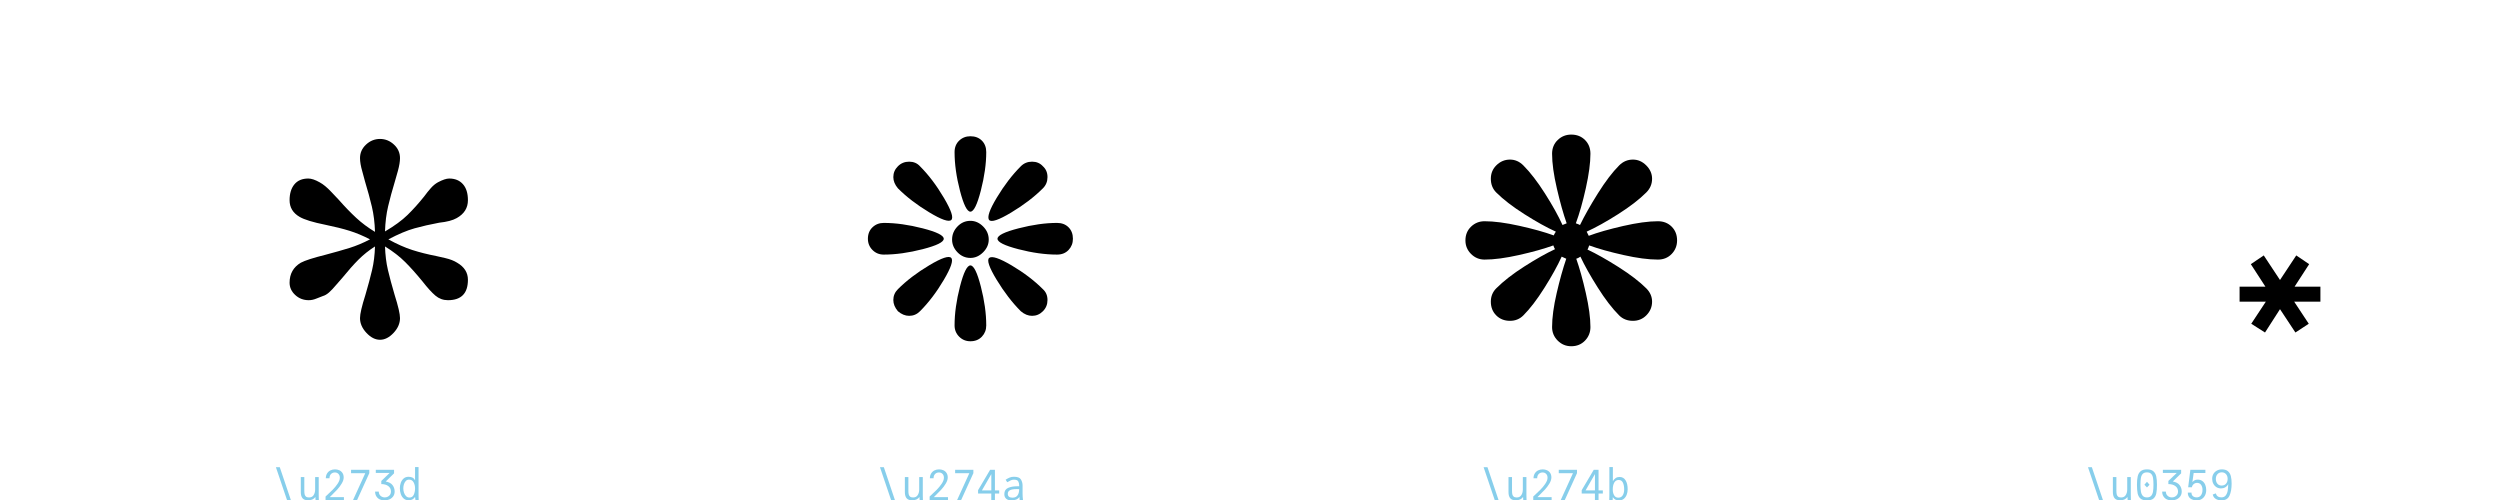
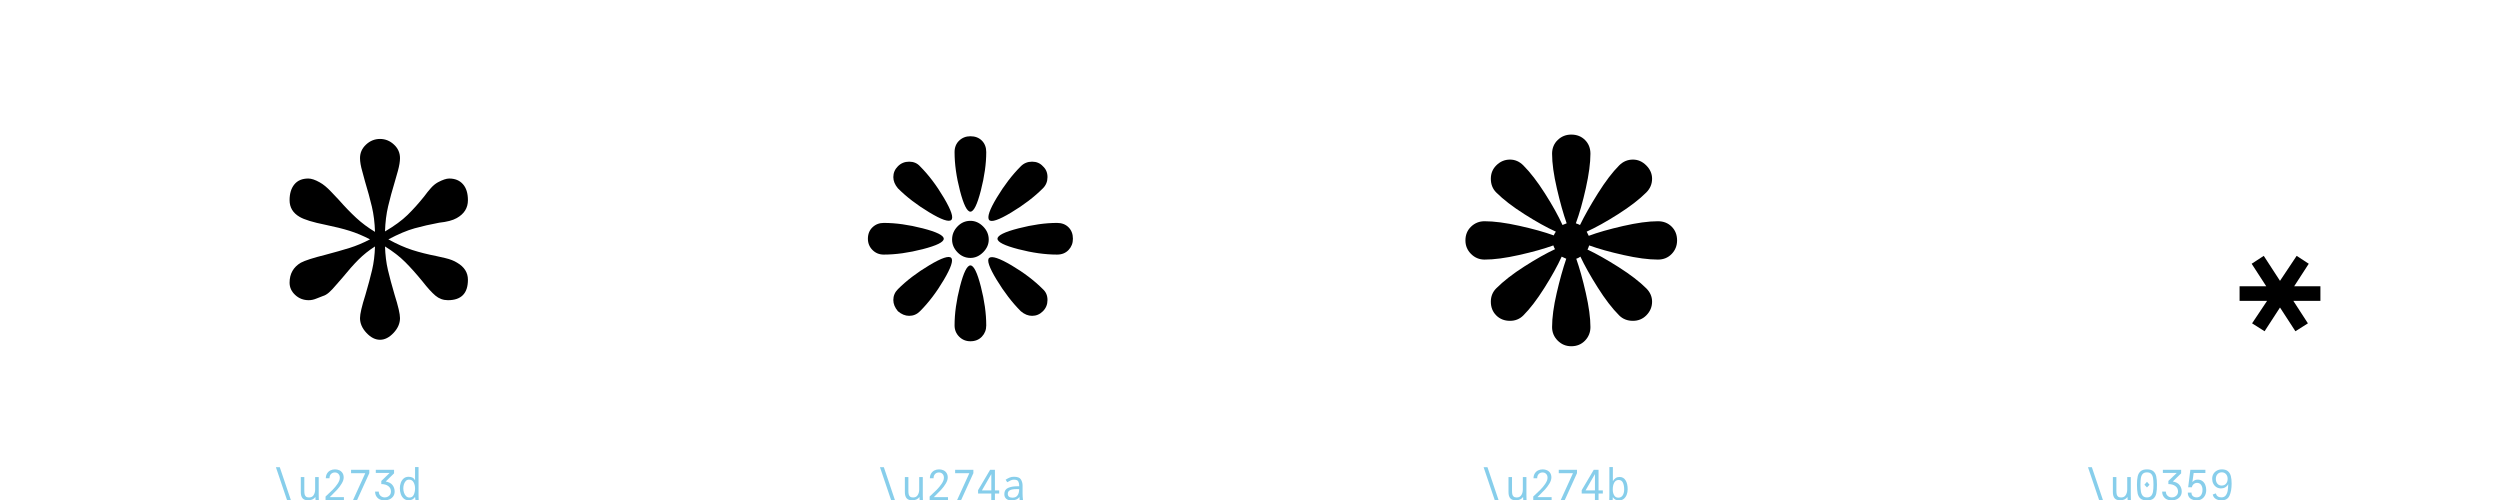
<svg xmlns="http://www.w3.org/2000/svg" xmlns:xlink="http://www.w3.org/1999/xlink" width="600pt" height="120pt" viewBox="0 0 600 120" version="1.1">
  <defs>
    <g>
-       <symbol overflow="visible" id="glyph9245020-0">
+       <symbol overflow="visible" id="glyph8712970-0">
        <path style="stroke:none;" d="M 3.602 17 L 3.602 -72.5 L 56.398 -72.5 L 56.398 17 Z M 8.801 11.801 L 51.199 11.801 L 51.199 -67.301 L 8.801 -67.301 Z M 16.301 -45 C 16.234 -50.066 17.602 -53.367 20.398 -54.898 C 23.199 -56.434 26.168 -57.199 29.301 -57.199 C 33.566 -57.199 36.867 -56.215 39.199 -54.25 C 41.531 -52.285 42.699 -49.465 42.699 -45.801 C 42.699 -43.535 42.117 -41.516 40.949 -39.75 C 39.781 -37.984 38.102 -35.965 35.898 -33.699 L 34.199 -31.898 C 33.199 -31.098 32.535 -30.434 32.199 -29.898 C 31.867 -29.367 31.699 -28.602 31.699 -27.602 L 31.699 -25 L 26 -25 L 26 -27.602 C 26 -28.801 26.035 -29.699 26.102 -30.301 C 26.168 -30.898 26.434 -31.535 26.898 -32.199 C 27.367 -33 28.016 -33.816 28.852 -34.648 C 29.684 -35.484 30.5 -36.266 31.301 -37 C 33.102 -38.602 34.418 -40 35.25 -41.199 C 36.082 -42.398 36.5 -43.832 36.5 -45.5 C 36.5 -47.5 35.832 -49.035 34.5 -50.102 C 33.168 -51.168 31.234 -51.699 28.699 -51.699 C 26.965 -51.699 25.418 -51.168 24.051 -50.102 C 22.684 -49.035 22.035 -47.332 22.102 -45 Z M 34.699 -16.301 C 34.699 -14.898 34.184 -13.699 33.148 -12.699 C 32.117 -11.699 30.898 -11.199 29.5 -11.199 C 28.102 -11.199 26.898 -11.699 25.898 -12.699 C 24.898 -13.699 24.398 -14.898 24.398 -16.301 C 24.398 -17.168 24.602 -17.934 25 -18.602 C 25.199 -19.469 25.566 -20.102 26.102 -20.5 C 26.633 -20.898 27.367 -21.168 28.301 -21.301 C 28.566 -21.367 28.965 -21.398 29.5 -21.398 C 30.898 -21.398 32.117 -20.898 33.148 -19.898 C 34.184 -18.898 34.699 -17.699 34.699 -16.301 Z M 23.199 -10.199 C 24.602 -10.199 25.801 -9.699 26.801 -8.699 C 27.801 -7.699 28.301 -6.5 28.301 -5.102 C 28.301 -3.633 27.801 -2.398 26.801 -1.398 C 25.801 -0.398 24.602 0.102 23.199 0.102 C 21.801 0.102 20.602 -0.398 19.602 -1.398 C 18.602 -2.398 18.102 -3.633 18.102 -5.102 C 18.102 -6.5 18.602 -7.699 19.602 -8.699 C 20.602 -9.699 21.801 -10.199 23.199 -10.199 Z M 35.801 -10.199 C 37.199 -10.199 38.418 -9.699 39.449 -8.699 C 40.484 -7.699 41 -6.5 41 -5.102 C 41 -3.633 40.484 -2.398 39.449 -1.398 C 38.418 -0.398 37.199 0.102 35.801 0.102 C 34.398 0.102 33.199 -0.398 32.199 -1.398 C 31.199 -2.398 30.699 -3.633 30.699 -5.102 C 30.699 -6.5 31.199 -7.699 32.199 -8.699 C 33.199 -9.699 34.398 -10.199 35.801 -10.199 Z M 35.801 -10.199 " />
      </symbol>
-       <symbol overflow="visible" id="glyph9245020-1">
+       <symbol overflow="visible" id="glyph8712970-1">
        <path style="stroke:none;" d="M 51.199 -19.5 C 51.199 -16.234 49.602 -14.602 46.398 -14.602 C 45.266 -14.602 44.266 -14.965 43.398 -15.699 C 42.531 -16.434 41.5 -17.566 40.301 -19.102 C 38.832 -20.902 37.449 -22.449 36.148 -23.75 C 34.848 -25.051 33.234 -26.301 31.301 -27.5 C 31.367 -25.434 31.602 -23.551 32 -21.852 C 32.398 -20.152 32.934 -18.168 33.602 -15.898 C 34.469 -13.168 34.898 -11.301 34.898 -10.301 C 34.898 -9.035 34.383 -7.852 33.352 -6.75 C 32.316 -5.648 31.234 -5.102 30.102 -5.102 C 28.969 -5.102 27.883 -5.648 26.852 -6.75 C 25.816 -7.852 25.301 -9.035 25.301 -10.301 C 25.301 -11.301 25.734 -13.168 26.602 -15.898 C 27.266 -18.168 27.801 -20.148 28.199 -21.852 C 28.602 -23.551 28.832 -25.434 28.898 -27.5 C 27.434 -26.566 26.117 -25.516 24.949 -24.352 C 23.781 -23.184 22.465 -21.699 21 -19.898 C 20.801 -19.699 20.352 -19.184 19.648 -18.352 C 18.949 -17.516 18.352 -16.883 17.852 -16.449 C 17.352 -16.016 16.867 -15.734 16.398 -15.602 C 16 -15.469 15.484 -15.266 14.852 -15 C 14.219 -14.734 13.602 -14.602 13 -14.602 C 11.734 -14.602 10.648 -15.016 9.75 -15.852 C 8.852 -16.684 8.398 -17.668 8.398 -18.801 C 8.398 -20.934 9.301 -22.535 11.102 -23.602 C 12.102 -24.133 14.066 -24.766 17 -25.5 C 19.266 -26.102 21.199 -26.648 22.801 -27.148 C 24.398 -27.648 26.035 -28.332 27.699 -29.199 C 26.031 -30.066 24.398 -30.75 22.801 -31.25 C 21.199 -31.75 19.266 -32.234 17 -32.699 C 14 -33.301 11.934 -33.934 10.801 -34.602 C 9.199 -35.535 8.398 -36.867 8.398 -38.602 C 8.398 -40.199 8.785 -41.465 9.551 -42.398 C 10.316 -43.332 11.434 -43.801 12.898 -43.801 C 13.633 -43.801 14.535 -43.5 15.602 -42.898 C 16.469 -42.434 17.398 -41.668 18.398 -40.602 C 19.398 -39.535 20 -38.898 20.199 -38.699 C 21.668 -37.031 23.066 -35.582 24.398 -34.352 C 25.734 -33.117 27.234 -32 28.898 -31 C 28.832 -33.199 28.582 -35.215 28.148 -37.051 C 27.715 -38.883 27.168 -40.898 26.5 -43.102 C 26.434 -43.434 26.215 -44.234 25.852 -45.5 C 25.484 -46.766 25.301 -47.832 25.301 -48.699 C 25.301 -49.965 25.785 -51.051 26.75 -51.949 C 27.715 -52.852 28.832 -53.301 30.102 -53.301 C 31.367 -53.301 32.484 -52.852 33.449 -51.949 C 34.418 -51.051 34.898 -49.965 34.898 -48.699 C 34.898 -47.898 34.734 -46.883 34.398 -45.648 C 34.066 -44.418 33.832 -43.602 33.699 -43.199 C 33.031 -41 32.484 -38.984 32.051 -37.148 C 31.617 -35.316 31.367 -33.301 31.301 -31.102 C 33.566 -32.434 35.367 -33.75 36.699 -35.051 C 38.031 -36.352 39.367 -37.832 40.699 -39.5 C 41.234 -40.234 41.766 -40.898 42.301 -41.5 C 42.832 -42.102 43.398 -42.566 44 -42.898 C 45.133 -43.5 46.035 -43.801 46.699 -43.801 C 48.102 -43.801 49.199 -43.352 50 -42.449 C 50.801 -41.551 51.199 -40.266 51.199 -38.602 C 51.199 -36.734 50.301 -35.301 48.5 -34.301 C 47.566 -33.766 46.168 -33.398 44.301 -33.199 C 42.168 -32.801 40.199 -32.352 38.398 -31.852 C 36.598 -31.352 34.5 -30.465 32.102 -29.199 C 34.168 -28.066 36.082 -27.215 37.852 -26.648 C 39.617 -26.082 41.535 -25.602 43.602 -25.199 C 43.934 -25.133 44.668 -24.965 45.801 -24.699 C 46.934 -24.434 47.867 -24.066 48.602 -23.602 C 50.332 -22.602 51.199 -21.234 51.199 -19.5 Z M 51.199 -19.5 " />
      </symbol>
-       <symbol overflow="visible" id="glyph9245020-2">
+       <symbol overflow="visible" id="glyph8712970-2">
        <path style="stroke:none;" d="M 30 -36.5 C 29.199 -36.5 28.367 -38.168 27.5 -41.5 C 26.633 -44.832 26.199 -47.934 26.199 -50.801 C 26.199 -51.934 26.566 -52.852 27.301 -53.551 C 28.035 -54.25 28.934 -54.602 30 -54.602 C 31.133 -54.602 32.051 -54.25 32.75 -53.551 C 33.449 -52.852 33.801 -51.934 33.801 -50.801 C 33.801 -48 33.367 -44.918 32.5 -41.551 C 31.633 -38.184 30.801 -36.5 30 -36.5 Z M 25.398 -34.5 C 24.801 -33.965 23.035 -34.582 20.102 -36.352 C 17.168 -38.117 14.668 -40.035 12.602 -42.102 C 11.867 -42.969 11.5 -43.867 11.5 -44.801 C 11.5 -45.801 11.867 -46.668 12.602 -47.398 C 13.332 -48.133 14.234 -48.5 15.301 -48.5 C 16.367 -48.5 17.234 -48.133 17.898 -47.398 C 19.965 -45.332 21.883 -42.801 23.648 -39.801 C 25.418 -36.801 26 -35.035 25.398 -34.5 Z M 34.5 -34.5 C 33.965 -35.168 34.582 -36.965 36.352 -39.898 C 38.117 -42.832 40.035 -45.332 42.102 -47.398 C 42.832 -48.133 43.734 -48.5 44.801 -48.5 C 45.867 -48.5 46.734 -48.133 47.398 -47.398 C 48.133 -46.734 48.5 -45.867 48.5 -44.801 C 48.5 -43.734 48.133 -42.832 47.398 -42.102 C 45.332 -40.035 42.801 -38.102 39.801 -36.301 C 36.801 -34.5 35.035 -33.898 34.5 -34.5 Z M 30 -25.398 C 28.801 -25.398 27.766 -25.852 26.898 -26.75 C 26.031 -27.648 25.602 -28.668 25.602 -29.801 C 25.602 -31 26.035 -32.051 26.898 -32.949 C 27.766 -33.852 28.801 -34.301 30 -34.301 C 31.133 -34.301 32.148 -33.852 33.051 -32.949 C 33.949 -32.051 34.398 -31 34.398 -29.801 C 34.398 -28.668 33.949 -27.648 33.051 -26.75 C 32.148 -25.852 31.133 -25.398 30 -25.398 Z M 9.199 -26.199 C 8.133 -26.199 7.234 -26.566 6.5 -27.301 C 5.766 -28.035 5.398 -28.934 5.398 -30 C 5.398 -31.133 5.766 -32.051 6.5 -32.75 C 7.234 -33.449 8.133 -33.801 9.199 -33.801 C 12.066 -33.801 15.184 -33.367 18.551 -32.5 C 21.918 -31.633 23.602 -30.801 23.602 -30 C 23.602 -29.199 21.918 -28.367 18.551 -27.5 C 15.184 -26.633 12.066 -26.199 9.199 -26.199 Z M 50.801 -26.199 C 47.934 -26.199 44.832 -26.633 41.5 -27.5 C 38.168 -28.367 36.5 -29.199 36.5 -30 C 36.5 -30.801 38.184 -31.633 41.551 -32.5 C 44.918 -33.367 48 -33.801 50.801 -33.801 C 51.934 -33.801 52.852 -33.449 53.551 -32.75 C 54.25 -32.051 54.602 -31.133 54.602 -30 C 54.602 -28.934 54.25 -28.035 53.551 -27.301 C 52.852 -26.566 51.934 -26.199 50.801 -26.199 Z M 12.602 -12.602 C 11.867 -13.469 11.5 -14.367 11.5 -15.301 C 11.5 -16.301 11.867 -17.168 12.602 -17.898 C 14.668 -19.965 17.184 -21.883 20.148 -23.648 C 23.117 -25.418 24.867 -26 25.398 -25.398 C 25.934 -24.801 25.332 -23.035 23.602 -20.102 C 21.867 -17.168 19.965 -14.668 17.898 -12.602 C 17.168 -11.867 16.301 -11.5 15.301 -11.5 C 14.367 -11.5 13.465 -11.867 12.602 -12.602 Z M 42.102 -12.602 C 40.035 -14.668 38.102 -17.184 36.301 -20.148 C 34.5 -23.117 33.898 -24.867 34.5 -25.398 C 35.168 -25.934 36.965 -25.332 39.898 -23.602 C 42.832 -21.867 45.332 -19.965 47.398 -17.898 C 48.133 -17.234 48.5 -16.367 48.5 -15.301 C 48.5 -14.234 48.133 -13.332 47.398 -12.602 C 46.668 -11.867 45.801 -11.5 44.801 -11.5 C 43.867 -11.5 42.965 -11.867 42.102 -12.602 Z M 30 -5.398 C 28.934 -5.398 28.035 -5.766 27.301 -6.5 C 26.566 -7.234 26.199 -8.133 26.199 -9.199 C 26.199 -12.066 26.633 -15.184 27.5 -18.551 C 28.367 -21.918 29.199 -23.602 30 -23.602 C 30.801 -23.602 31.633 -21.918 32.5 -18.551 C 33.367 -15.184 33.801 -12.066 33.801 -9.199 C 33.801 -8.133 33.449 -7.234 32.75 -6.5 C 32.051 -5.766 31.133 -5.398 30 -5.398 Z M 30 -5.398 " />
      </symbol>
-       <symbol overflow="visible" id="glyph9245020-3">
+       <symbol overflow="visible" id="glyph8712970-3">
        <path style="stroke:none;" d="M 50.801 -34.602 C 52.133 -34.602 53.234 -34.168 54.102 -33.301 C 54.969 -32.434 55.398 -31.332 55.398 -30 C 55.398 -28.734 54.965 -27.648 54.102 -26.75 C 53.234 -25.852 52.133 -25.398 50.801 -25.398 C 48.535 -25.398 45.766 -25.766 42.5 -26.5 C 39.234 -27.234 36.5 -28 34.301 -28.801 C 34.234 -28.602 34.168 -28.418 34.102 -28.25 C 34.035 -28.082 33.965 -27.934 33.898 -27.801 C 36.031 -26.801 38.516 -25.398 41.352 -23.602 C 44.184 -21.801 46.398 -20.102 48 -18.5 C 48.934 -17.566 49.398 -16.5 49.398 -15.301 C 49.398 -14.035 48.934 -12.934 48 -12 C 47.133 -11.133 46.066 -10.699 44.801 -10.699 C 43.469 -10.699 42.367 -11.133 41.5 -12 C 39.832 -13.668 38.117 -15.898 36.352 -18.699 C 34.582 -21.5 33.199 -23.965 32.199 -26.102 C 31.801 -25.832 31.465 -25.668 31.199 -25.602 C 32 -23.332 32.766 -20.582 33.5 -17.352 C 34.234 -14.117 34.602 -11.398 34.602 -9.199 C 34.602 -7.934 34.168 -6.852 33.301 -5.949 C 32.434 -5.051 31.332 -4.602 30 -4.602 C 28.734 -4.602 27.648 -5.051 26.75 -5.949 C 25.852 -6.852 25.398 -7.934 25.398 -9.199 C 25.398 -11.465 25.766 -14.184 26.5 -17.352 C 27.234 -20.516 28 -23.266 28.801 -25.602 C 28.668 -25.668 28.301 -25.832 27.699 -26.102 C 26.699 -23.902 25.316 -21.398 23.551 -18.602 C 21.785 -15.801 20.102 -13.602 18.5 -12 C 17.633 -11.133 16.566 -10.699 15.301 -10.699 C 13.969 -10.699 12.867 -11.133 12 -12 C 11.133 -12.867 10.699 -13.965 10.699 -15.301 C 10.699 -16.566 11.133 -17.633 12 -18.5 C 13.734 -20.234 15.984 -21.984 18.75 -23.75 C 21.516 -25.516 23.965 -26.898 26.102 -27.898 C 25.969 -28.098 25.832 -28.398 25.699 -28.801 C 23.5 -28 20.766 -27.234 17.5 -26.5 C 14.234 -25.766 11.465 -25.398 9.199 -25.398 C 7.934 -25.398 6.852 -25.852 5.949 -26.75 C 5.051 -27.648 4.602 -28.734 4.602 -30 C 4.602 -31.332 5.051 -32.434 5.949 -33.301 C 6.852 -34.168 7.934 -34.602 9.199 -34.602 C 11.465 -34.602 14.25 -34.234 17.551 -33.5 C 20.852 -32.766 23.602 -32 25.801 -31.199 C 25.867 -31.398 26.035 -31.699 26.301 -32.102 C 24.102 -33.102 21.582 -34.5 18.75 -36.301 C 15.918 -38.102 13.668 -39.832 12 -41.5 C 11.133 -42.367 10.699 -43.465 10.699 -44.801 C 10.699 -46.066 11.133 -47.133 12 -48 C 12.934 -48.934 14.035 -49.398 15.301 -49.398 C 16.5 -49.398 17.566 -48.934 18.5 -48 C 20.168 -46.332 21.898 -44.082 23.699 -41.25 C 25.5 -38.418 26.898 -35.898 27.898 -33.699 C 28.168 -33.832 28.5 -33.965 28.898 -34.102 C 28.098 -36.367 27.316 -39.148 26.551 -42.449 C 25.785 -45.75 25.398 -48.535 25.398 -50.801 C 25.398 -52.133 25.852 -53.234 26.75 -54.102 C 27.648 -54.969 28.734 -55.398 30 -55.398 C 31.332 -55.398 32.434 -54.965 33.301 -54.102 C 34.168 -53.234 34.602 -52.133 34.602 -50.801 C 34.602 -48.602 34.234 -45.852 33.5 -42.551 C 32.766 -39.25 31.965 -36.434 31.102 -34.102 C 31.5 -33.969 31.832 -33.832 32.102 -33.699 C 33.168 -35.898 34.602 -38.434 36.398 -41.301 C 38.199 -44.168 39.898 -46.398 41.5 -48 C 42.434 -48.934 43.535 -49.398 44.801 -49.398 C 46 -49.398 47.066 -48.934 48 -48 C 48.934 -47.066 49.398 -46 49.398 -44.801 C 49.398 -43.535 48.934 -42.434 48 -41.5 C 46.332 -39.832 44.082 -38.102 41.25 -36.301 C 38.418 -34.5 35.898 -33.102 33.699 -32.102 L 34.199 -31.102 C 36.332 -31.902 39.066 -32.684 42.398 -33.449 C 45.734 -34.215 48.535 -34.602 50.801 -34.602 Z M 50.801 -34.602 " />
      </symbol>
-       <symbol overflow="visible" id="glyph9245020-4">
+       <symbol overflow="visible" id="glyph8712970-4">
        <g>
</g>
      </symbol>
-       <symbol overflow="visible" id="glyph9245020-5">
-         <path style="stroke:none;" d="M -26.801 10.102 L -20.602 10.102 L -20.602 13.699 L -26.898 13.699 L -23.398 19 L -26.602 21.102 L -30.301 15.5 L -33.898 21.102 L -37.199 19 L -33.699 13.699 L -40 13.699 L -40 10.102 L -33.801 10.102 L -37.301 4.699 L -34.199 2.602 L -30.301 8.5 L -26.398 2.602 L -23.301 4.699 Z M -26.801 10.102 " />
+       <symbol overflow="visible" id="glyph8712970-5">
+         <path style="stroke:none;" d="M -26.898 10.102 L -20.602 10.102 L -20.602 13.602 L -27.102 13.602 L -23.602 19 L -26.602 20.898 L -30.301 15.199 L -34 20.898 L -37 19 L -33.398 13.602 L -40 13.602 L -40 10.102 L -33.602 10.102 L -37.102 4.699 L -34.199 2.801 L -30.301 8.801 L -26.301 2.801 L -23.398 4.699 Z M -26.898 10.102 " />
      </symbol>
-       <symbol overflow="visible" id="glyph9245021-0">
+       <symbol overflow="visible" id="glyph8712971-0">
        <path style="stroke:none;" d="M 0.359 1.699 L 0.359 -7.25 L 5.641 -7.25 L 5.641 1.699 Z M 0.879 1.18 L 5.121 1.18 L 5.121 -6.73 L 0.879 -6.73 Z M 1.629 -4.5 C 1.621 -5.008 1.762 -5.336 2.039 -5.488 C 2.32 -5.645 2.617 -5.719 2.93 -5.719 C 3.355 -5.719 3.688 -5.621 3.922 -5.426 C 4.152 -5.23 4.27 -4.945 4.27 -4.578 C 4.27 -4.352 4.211 -4.152 4.094 -3.977 C 3.977 -3.801 3.809 -3.598 3.59 -3.371 L 3.422 -3.191 C 3.32 -3.109 3.254 -3.043 3.219 -2.988 C 3.188 -2.938 3.172 -2.859 3.172 -2.762 L 3.172 -2.5 L 2.602 -2.5 L 2.602 -2.762 C 2.602 -2.879 2.602 -2.969 2.609 -3.031 C 2.617 -3.09 2.645 -3.152 2.691 -3.219 C 2.738 -3.301 2.801 -3.383 2.887 -3.465 C 2.969 -3.547 3.051 -3.625 3.129 -3.699 C 3.309 -3.859 3.441 -4 3.523 -4.121 C 3.609 -4.242 3.648 -4.383 3.648 -4.551 C 3.648 -4.75 3.582 -4.902 3.449 -5.012 C 3.316 -5.117 3.125 -5.172 2.871 -5.172 C 2.695 -5.172 2.543 -5.117 2.406 -5.012 C 2.27 -4.902 2.203 -4.734 2.211 -4.5 Z M 3.469 -1.629 C 3.469 -1.488 3.418 -1.371 3.316 -1.27 C 3.211 -1.168 3.09 -1.121 2.949 -1.121 C 2.809 -1.121 2.691 -1.172 2.59 -1.27 C 2.488 -1.371 2.441 -1.488 2.441 -1.629 C 2.441 -1.715 2.461 -1.793 2.5 -1.859 C 2.52 -1.945 2.559 -2.012 2.609 -2.051 C 2.664 -2.09 2.738 -2.117 2.828 -2.129 C 2.855 -2.137 2.898 -2.141 2.949 -2.141 C 3.09 -2.141 3.211 -2.09 3.316 -1.988 C 3.418 -1.891 3.469 -1.77 3.469 -1.629 Z M 2.32 -1.02 C 2.461 -1.02 2.578 -0.969 2.68 -0.871 C 2.781 -0.77 2.828 -0.648 2.828 -0.512 C 2.828 -0.363 2.781 -0.238 2.68 -0.141 C 2.578 -0.039 2.461 0.012 2.32 0.012 C 2.18 0.012 2.059 -0.039 1.961 -0.141 C 1.859 -0.238 1.809 -0.363 1.809 -0.512 C 1.809 -0.652 1.859 -0.77 1.961 -0.871 C 2.059 -0.969 2.18 -1.02 2.32 -1.02 Z M 3.578 -1.02 C 3.719 -1.02 3.84 -0.969 3.945 -0.871 C 4.047 -0.77 4.102 -0.648 4.102 -0.512 C 4.102 -0.363 4.047 -0.238 3.945 -0.141 C 3.84 -0.039 3.719 0.012 3.578 0.012 C 3.438 0.012 3.32 -0.039 3.219 -0.141 C 3.121 -0.238 3.07 -0.363 3.07 -0.512 C 3.07 -0.652 3.121 -0.77 3.219 -0.871 C 3.32 -0.969 3.441 -1.02 3.578 -1.02 Z M 3.578 -1.02 " />
      </symbol>
-       <symbol overflow="visible" id="glyph9245021-1">
+       <symbol overflow="visible" id="glyph8712971-1">
        <path style="stroke:none;" d="M 5.078 1.898 L 4.16 1.898 L 0.852 -7.879 L 1.781 -7.879 Z M 5.078 1.898 " />
      </symbol>
-       <symbol overflow="visible" id="glyph9245021-2">
+       <symbol overflow="visible" id="glyph8712971-2">
        <path style="stroke:none;" d="M 2.578 0.07 C 1.961 0.07 1.512 -0.098 1.238 -0.43 C 0.965 -0.762 0.828 -1.254 0.828 -1.898 L 0.828 -5.5 L 1.672 -5.5 L 1.672 -2.238 C 1.672 -1.887 1.695 -1.598 1.746 -1.371 C 1.797 -1.145 1.902 -0.961 2.066 -0.82 C 2.23 -0.68 2.473 -0.609 2.801 -0.609 C 3.301 -0.609 3.672 -0.797 3.91 -1.172 C 4.148 -1.543 4.27 -1.992 4.27 -2.52 L 4.27 -5.5 L 5.129 -5.5 L 5.129 -1.191 C 5.129 -0.969 5.137 -0.699 5.148 -0.379 L 5.16 0 L 4.371 0 L 4.328 -0.73 C 3.961 -0.195 3.379 0.07 2.578 0.07 Z M 2.578 0.07 " />
      </symbol>
-       <symbol overflow="visible" id="glyph9245021-3">
+       <symbol overflow="visible" id="glyph8712971-3">
        <path style="stroke:none;" d="M 0.77 -0.84 L 0.988 -1.039 C 1.57 -1.566 2.074 -2.047 2.504 -2.484 C 2.934 -2.922 3.324 -3.398 3.676 -3.922 C 4.023 -4.441 4.199 -4.914 4.199 -5.34 C 4.199 -5.727 4.09 -6.035 3.863 -6.266 C 3.641 -6.496 3.355 -6.609 3.012 -6.609 C 2.629 -6.609 2.316 -6.484 2.074 -6.23 C 1.832 -5.977 1.711 -5.641 1.711 -5.219 L 0.828 -5.219 C 0.836 -5.672 0.941 -6.059 1.141 -6.379 C 1.34 -6.699 1.605 -6.941 1.934 -7.105 C 2.266 -7.27 2.633 -7.352 3.039 -7.352 C 3.414 -7.352 3.758 -7.277 4.074 -7.137 C 4.391 -6.992 4.645 -6.773 4.836 -6.48 C 5.023 -6.188 5.121 -5.828 5.121 -5.41 C 5.121 -4.965 4.969 -4.484 4.664 -3.977 C 4.363 -3.465 4.008 -2.988 3.602 -2.539 C 3.195 -2.094 2.707 -1.598 2.141 -1.051 L 1.781 -0.691 L 5.18 -0.691 L 5.18 0.051 L 0.77 0.051 Z M 0.77 -0.84 " />
      </symbol>
-       <symbol overflow="visible" id="glyph9245021-4">
+       <symbol overflow="visible" id="glyph8712971-4">
        <path style="stroke:none;" d="M 2.34 0 L 1.371 0 L 4.301 -6.43 L 0.891 -6.43 L 0.891 -7.25 L 5.27 -7.25 L 5.27 -6.441 Z M 2.34 0 " />
      </symbol>
-       <symbol overflow="visible" id="glyph9245021-5">
+       <symbol overflow="visible" id="glyph8712971-5">
        <path style="stroke:none;" d="M 3.211 -4.441 C 3.957 -4.309 4.5 -4.02 4.84 -3.578 C 5.18 -3.141 5.352 -2.621 5.352 -2.02 C 5.352 -1.574 5.23 -1.188 4.996 -0.863 C 4.758 -0.543 4.453 -0.297 4.078 -0.137 C 3.707 0.027 3.32 0.109 2.922 0.109 C 2.527 0.109 2.156 0.031 1.809 -0.129 C 1.461 -0.289 1.184 -0.531 0.977 -0.852 C 0.766 -1.172 0.66 -1.559 0.66 -2.02 L 1.539 -2.02 C 1.539 -1.734 1.605 -1.484 1.738 -1.273 C 1.871 -1.066 2.051 -0.902 2.27 -0.789 C 2.488 -0.676 2.723 -0.621 2.969 -0.621 C 3.23 -0.621 3.477 -0.676 3.703 -0.789 C 3.934 -0.902 4.121 -1.066 4.262 -1.281 C 4.402 -1.492 4.469 -1.738 4.469 -2.02 C 4.469 -2.586 4.254 -3.027 3.824 -3.344 C 3.395 -3.66 2.836 -3.82 2.148 -3.82 L 2.148 -4.57 L 4.16 -6.5 L 0.828 -6.5 L 0.828 -7.25 L 5.211 -7.25 L 5.211 -6.398 Z M 3.211 -4.441 " />
      </symbol>
-       <symbol overflow="visible" id="glyph9245021-6">
+       <symbol overflow="visible" id="glyph8712971-6">
        <path style="stroke:none;" d="M 2.699 0.059 C 2.234 0.059 1.84 -0.078 1.523 -0.355 C 1.207 -0.633 0.977 -0.988 0.824 -1.43 C 0.676 -1.871 0.602 -2.332 0.602 -2.82 C 0.602 -3.285 0.676 -3.73 0.828 -4.148 C 0.984 -4.57 1.215 -4.91 1.523 -5.176 C 1.836 -5.438 2.215 -5.57 2.672 -5.57 C 3.051 -5.57 3.363 -5.508 3.613 -5.387 C 3.863 -5.262 4.078 -5.047 4.25 -4.738 L 4.25 -7.898 L 5.09 -7.898 L 5.09 -1.199 C 5.09 -1.031 5.098 -0.777 5.109 -0.43 L 5.121 0 L 4.352 0 L 4.25 -0.738 C 4.043 -0.445 3.824 -0.238 3.59 -0.121 C 3.355 0 3.059 0.059 2.699 0.059 Z M 2.91 -0.59 C 3.391 -0.59 3.734 -0.812 3.941 -1.262 C 4.148 -1.707 4.25 -2.215 4.25 -2.781 C 4.25 -3.34 4.133 -3.832 3.895 -4.254 C 3.656 -4.68 3.293 -4.891 2.801 -4.891 C 2.492 -4.891 2.238 -4.785 2.035 -4.57 C 1.832 -4.355 1.68 -4.09 1.578 -3.77 C 1.48 -3.449 1.43 -3.125 1.43 -2.801 C 1.43 -2.453 1.484 -2.109 1.594 -1.77 C 1.703 -1.43 1.871 -1.148 2.094 -0.926 C 2.316 -0.703 2.59 -0.59 2.91 -0.59 Z M 2.91 -0.59 " />
      </symbol>
-       <symbol overflow="visible" id="glyph9245021-7">
+       <symbol overflow="visible" id="glyph8712971-7">
        <path style="stroke:none;" d="M 4.441 0 L 3.57 0 L 3.57 -1.559 L 0.398 -1.559 L 0.398 -2.359 L 3.289 -7.25 L 4.441 -7.25 L 4.441 -2.301 L 5.469 -2.301 L 5.469 -1.559 L 4.441 -1.559 Z M 3.578 -6.219 L 1.32 -2.301 L 3.578 -2.301 Z M 3.578 -6.219 " />
      </symbol>
-       <symbol overflow="visible" id="glyph9245021-8">
+       <symbol overflow="visible" id="glyph8712971-8">
        <path style="stroke:none;" d="M 2.43 0.102 C 1.898 0.102 1.477 -0.027 1.164 -0.285 C 0.855 -0.543 0.699 -0.918 0.699 -1.41 C 0.699 -2.129 0.992 -2.625 1.578 -2.891 C 2.168 -3.156 2.867 -3.289 3.68 -3.289 L 4.262 -3.289 L 4.262 -3.559 C 4.262 -3.898 4.184 -4.203 4.035 -4.477 C 3.887 -4.746 3.539 -4.879 3 -4.879 C 2.734 -4.879 2.488 -4.828 2.266 -4.727 C 2.043 -4.621 1.754 -4.465 1.398 -4.262 L 1.012 -4.871 C 1.344 -5.082 1.66 -5.254 1.965 -5.387 C 2.27 -5.516 2.621 -5.578 3.02 -5.578 C 3.875 -5.578 4.43 -5.359 4.691 -4.914 C 4.949 -4.473 5.078 -3.988 5.078 -3.469 L 5.078 -1.551 C 5.078 -1.078 5.109 -0.559 5.172 0 L 4.371 0 L 4.32 -0.75 C 4.148 -0.457 3.887 -0.242 3.539 -0.105 C 3.191 0.031 2.824 0.102 2.43 0.102 Z M 2.648 -0.559 C 3.211 -0.559 3.617 -0.746 3.875 -1.113 C 4.133 -1.484 4.262 -1.98 4.262 -2.602 C 4.027 -2.613 3.848 -2.621 3.719 -2.621 C 2.961 -2.621 2.406 -2.531 2.055 -2.352 C 1.703 -2.172 1.531 -1.879 1.531 -1.48 C 1.531 -1.168 1.629 -0.934 1.824 -0.785 C 2.02 -0.637 2.297 -0.559 2.648 -0.559 Z M 2.648 -0.559 " />
      </symbol>
-       <symbol overflow="visible" id="glyph9245021-9">
+       <symbol overflow="visible" id="glyph8712971-9">
        <path style="stroke:none;" d="M 3.352 0.102 C 3.012 0.102 2.723 0.039 2.488 -0.086 C 2.258 -0.207 2.047 -0.41 1.859 -0.691 L 1.828 0 L 1.012 0 C 1.031 -0.379 1.039 -0.777 1.039 -1.191 L 1.039 -7.898 L 1.879 -7.898 L 1.879 -4.52 C 2.066 -4.84 2.293 -5.09 2.555 -5.266 C 2.816 -5.441 3.121 -5.531 3.461 -5.531 C 4.113 -5.531 4.605 -5.258 4.934 -4.715 C 5.266 -4.172 5.43 -3.461 5.43 -2.578 C 5.43 -2.113 5.352 -1.676 5.195 -1.266 C 5.039 -0.855 4.805 -0.523 4.488 -0.273 C 4.176 -0.023 3.797 0.102 3.352 0.102 Z M 3.18 -0.559 C 3.66 -0.559 4.016 -0.75 4.246 -1.125 C 4.477 -1.5 4.59 -1.965 4.59 -2.52 C 4.59 -3.199 4.488 -3.75 4.281 -4.176 C 4.074 -4.598 3.742 -4.809 3.289 -4.809 C 2.805 -4.809 2.441 -4.594 2.203 -4.164 C 1.969 -3.734 1.852 -3.18 1.852 -2.5 C 1.852 -1.973 1.957 -1.52 2.176 -1.137 C 2.391 -0.754 2.727 -0.559 3.18 -0.559 Z M 3.18 -0.559 " />
      </symbol>
-       <symbol overflow="visible" id="glyph9245021-10">
+       <symbol overflow="visible" id="glyph8712971-10">
        <path style="stroke:none;" d="M 3.012 0.102 C 2.324 0.102 1.809 -0.047 1.461 -0.344 C 1.113 -0.641 0.887 -1.055 0.773 -1.578 C 0.664 -2.105 0.609 -2.801 0.609 -3.66 C 0.609 -4.48 0.668 -5.148 0.785 -5.672 C 0.902 -6.191 1.137 -6.602 1.484 -6.898 C 1.836 -7.199 2.344 -7.352 3.012 -7.352 C 3.676 -7.352 4.184 -7.203 4.535 -6.906 C 4.887 -6.609 5.117 -6.199 5.234 -5.676 C 5.352 -5.152 5.41 -4.48 5.41 -3.66 C 5.41 -2.801 5.355 -2.105 5.246 -1.578 C 5.137 -1.051 4.906 -0.641 4.559 -0.344 C 4.211 -0.047 3.695 0.102 3.012 0.102 Z M 3.012 -0.621 C 3.449 -0.621 3.785 -0.746 4.012 -0.996 C 4.238 -1.246 4.387 -1.582 4.461 -2.012 C 4.535 -2.438 4.57 -2.988 4.57 -3.66 C 4.57 -4.34 4.535 -4.887 4.465 -5.297 C 4.395 -5.707 4.25 -6.031 4.023 -6.27 C 3.801 -6.512 3.465 -6.629 3.012 -6.629 C 2.559 -6.629 2.219 -6.512 1.996 -6.27 C 1.773 -6.031 1.625 -5.703 1.555 -5.297 C 1.484 -4.887 1.449 -4.34 1.449 -3.66 C 1.449 -2.988 1.488 -2.438 1.559 -2.012 C 1.633 -1.582 1.785 -1.246 2.012 -0.996 C 2.238 -0.746 2.57 -0.621 3.012 -0.621 Z M 3.629 -3.66 L 3.012 -3.02 L 2.391 -3.66 L 3.012 -4.371 Z M 3.629 -3.66 " />
      </symbol>
-       <symbol overflow="visible" id="glyph9245021-11">
+       <symbol overflow="visible" id="glyph8712971-11">
        <path style="stroke:none;" d="M 2.949 0.09 C 2.328 0.09 1.816 -0.066 1.414 -0.375 C 1.012 -0.684 0.809 -1.148 0.809 -1.77 L 1.691 -1.77 C 1.691 -1.398 1.809 -1.113 2.039 -0.922 C 2.273 -0.727 2.574 -0.629 2.941 -0.629 C 3.395 -0.629 3.738 -0.801 3.98 -1.145 C 4.219 -1.488 4.34 -1.918 4.34 -2.43 C 4.34 -2.902 4.227 -3.301 4.004 -3.625 C 3.781 -3.949 3.461 -4.109 3.039 -4.109 C 2.734 -4.109 2.465 -4.016 2.234 -3.824 C 2.004 -3.633 1.852 -3.375 1.781 -3.051 L 0.898 -3.051 L 1.422 -7.25 L 5.031 -7.25 L 5.031 -6.48 L 2.219 -6.48 L 1.91 -4.281 C 2.082 -4.492 2.27 -4.648 2.469 -4.746 C 2.668 -4.844 2.914 -4.891 3.199 -4.891 C 3.621 -4.891 3.984 -4.781 4.289 -4.559 C 4.598 -4.34 4.828 -4.043 4.988 -3.664 C 5.148 -3.289 5.23 -2.871 5.23 -2.41 C 5.23 -1.918 5.133 -1.48 4.941 -1.105 C 4.746 -0.727 4.477 -0.434 4.137 -0.227 C 3.793 -0.016 3.398 0.09 2.949 0.09 Z M 2.949 0.09 " />
      </symbol>
-       <symbol overflow="visible" id="glyph9245021-12">
+       <symbol overflow="visible" id="glyph8712971-12">
        <path style="stroke:none;" d="M 2.879 0.09 C 2.332 0.09 1.871 -0.035 1.488 -0.285 C 1.109 -0.535 0.879 -0.879 0.801 -1.32 L 1.52 -1.59 C 1.625 -1.258 1.793 -1.012 2.016 -0.859 C 2.238 -0.707 2.527 -0.629 2.879 -0.629 C 3.352 -0.629 3.707 -0.801 3.945 -1.141 C 4.184 -1.48 4.332 -1.863 4.395 -2.297 C 4.457 -2.727 4.496 -3.234 4.512 -3.82 C 4.336 -3.48 4.102 -3.223 3.801 -3.047 C 3.5 -2.867 3.16 -2.781 2.781 -2.781 C 2.375 -2.781 2.012 -2.879 1.691 -3.078 C 1.371 -3.281 1.117 -3.559 0.934 -3.91 C 0.75 -4.262 0.66 -4.656 0.66 -5.09 C 0.66 -5.535 0.762 -5.93 0.965 -6.27 C 1.168 -6.609 1.449 -6.875 1.805 -7.066 C 2.16 -7.254 2.559 -7.352 2.988 -7.352 C 3.602 -7.352 4.082 -7.207 4.426 -6.922 C 4.77 -6.633 5.004 -6.242 5.137 -5.75 C 5.266 -5.258 5.328 -4.656 5.328 -3.949 C 5.328 -2.762 5.16 -1.793 4.816 -1.039 C 4.473 -0.285 3.828 0.09 2.879 0.09 Z M 2.91 -3.469 C 3.375 -3.469 3.738 -3.617 3.988 -3.914 C 4.242 -4.211 4.371 -4.602 4.371 -5.078 C 4.371 -5.539 4.242 -5.914 3.984 -6.203 C 3.727 -6.496 3.391 -6.641 2.969 -6.641 C 2.535 -6.641 2.191 -6.492 1.93 -6.199 C 1.668 -5.906 1.539 -5.527 1.539 -5.059 C 1.539 -4.598 1.66 -4.219 1.906 -3.922 C 2.148 -3.621 2.484 -3.469 2.91 -3.469 Z M 2.91 -3.469 " />
      </symbol>
    </g>
  </defs>
-   <g id="surface1437">
+   <g id="surface633">
    <g style="fill:rgb(0%,0%,0%);fill-opacity:1;">
-       <use xlink:href="#glyph9245020-1" x="61.102" y="86.648" />
+       <use xlink:href="#glyph8712970-1" x="61.102" y="86.648" />
    </g>
    <g style="fill:rgb(52.941%,80.784%,92.157%);fill-opacity:1;">
-       <use xlink:href="#glyph9245021-1" x="65.363" y="120" />
-       <use xlink:href="#glyph9245021-2" x="71.363" y="120" />
-       <use xlink:href="#glyph9245021-3" x="77.363" y="120" />
-       <use xlink:href="#glyph9245021-4" x="83.363" y="120" />
-       <use xlink:href="#glyph9245021-5" x="89.363" y="120" />
-       <use xlink:href="#glyph9245021-6" x="95.363" y="120" />
+       <use xlink:href="#glyph8712971-1" x="65.363" y="120" />
+       <use xlink:href="#glyph8712971-2" x="71.363" y="120" />
+       <use xlink:href="#glyph8712971-3" x="77.363" y="120" />
+       <use xlink:href="#glyph8712971-4" x="83.363" y="120" />
+       <use xlink:href="#glyph8712971-5" x="89.363" y="120" />
+       <use xlink:href="#glyph8712971-6" x="95.363" y="120" />
    </g>
    <g style="fill:rgb(0%,0%,0%);fill-opacity:1;">
-       <use xlink:href="#glyph9245020-2" x="202.898" y="87.301" />
+       <use xlink:href="#glyph8712970-2" x="202.898" y="87.301" />
    </g>
    <g style="fill:rgb(52.941%,80.784%,92.157%);fill-opacity:1;">
-       <use xlink:href="#glyph9245021-1" x="210.34" y="120" />
-       <use xlink:href="#glyph9245021-2" x="216.34" y="120" />
-       <use xlink:href="#glyph9245021-3" x="222.34" y="120" />
-       <use xlink:href="#glyph9245021-4" x="228.34" y="120" />
-       <use xlink:href="#glyph9245021-7" x="234.34" y="120" />
-       <use xlink:href="#glyph9245021-8" x="240.34" y="120" />
+       <use xlink:href="#glyph8712971-1" x="210.34" y="120" />
+       <use xlink:href="#glyph8712971-2" x="216.34" y="120" />
+       <use xlink:href="#glyph8712971-3" x="222.34" y="120" />
+       <use xlink:href="#glyph8712971-4" x="228.34" y="120" />
+       <use xlink:href="#glyph8712971-7" x="234.34" y="120" />
+       <use xlink:href="#glyph8712971-8" x="240.34" y="120" />
    </g>
    <g style="fill:rgb(0%,0%,0%);fill-opacity:1;">
-       <use xlink:href="#glyph9245020-3" x="347.102" y="87.699" />
+       <use xlink:href="#glyph8712970-3" x="347.102" y="87.699" />
    </g>
    <g style="fill:rgb(52.941%,80.784%,92.157%);fill-opacity:1;">
-       <use xlink:href="#glyph9245021-1" x="355.211" y="120" />
-       <use xlink:href="#glyph9245021-2" x="361.211" y="120" />
-       <use xlink:href="#glyph9245021-3" x="367.211" y="120" />
-       <use xlink:href="#glyph9245021-4" x="373.211" y="120" />
-       <use xlink:href="#glyph9245021-7" x="379.211" y="120" />
-       <use xlink:href="#glyph9245021-9" x="385.211" y="120" />
+       <use xlink:href="#glyph8712971-1" x="355.211" y="120" />
+       <use xlink:href="#glyph8712971-2" x="361.211" y="120" />
+       <use xlink:href="#glyph8712971-3" x="367.211" y="120" />
+       <use xlink:href="#glyph8712971-4" x="373.211" y="120" />
+       <use xlink:href="#glyph8712971-7" x="379.211" y="120" />
+       <use xlink:href="#glyph8712971-9" x="385.211" y="120" />
    </g>
    <g style="fill:rgb(0%,0%,0%);fill-opacity:1;">
-       <use xlink:href="#glyph9245020-4" x="517.5" y="58.699" />
-       <use xlink:href="#glyph9245020-5" x="577.5" y="58.699" />
+       <use xlink:href="#glyph8712970-4" x="517.5" y="58.602" />
+       <use xlink:href="#glyph8712970-5" x="577.5" y="58.602" />
    </g>
    <g style="fill:rgb(52.941%,80.784%,92.157%);fill-opacity:1;">
-       <use xlink:href="#glyph9245021-1" x="500.262" y="120" />
-       <use xlink:href="#glyph9245021-2" x="506.262" y="120" />
-       <use xlink:href="#glyph9245021-10" x="512.262" y="120" />
-       <use xlink:href="#glyph9245021-5" x="518.262" y="120" />
-       <use xlink:href="#glyph9245021-11" x="524.262" y="120" />
-       <use xlink:href="#glyph9245021-12" x="530.262" y="120" />
+       <use xlink:href="#glyph8712971-1" x="500.262" y="120" />
+       <use xlink:href="#glyph8712971-2" x="506.262" y="120" />
+       <use xlink:href="#glyph8712971-10" x="512.262" y="120" />
+       <use xlink:href="#glyph8712971-5" x="518.262" y="120" />
+       <use xlink:href="#glyph8712971-11" x="524.262" y="120" />
+       <use xlink:href="#glyph8712971-12" x="530.262" y="120" />
    </g>
  </g>
</svg>
